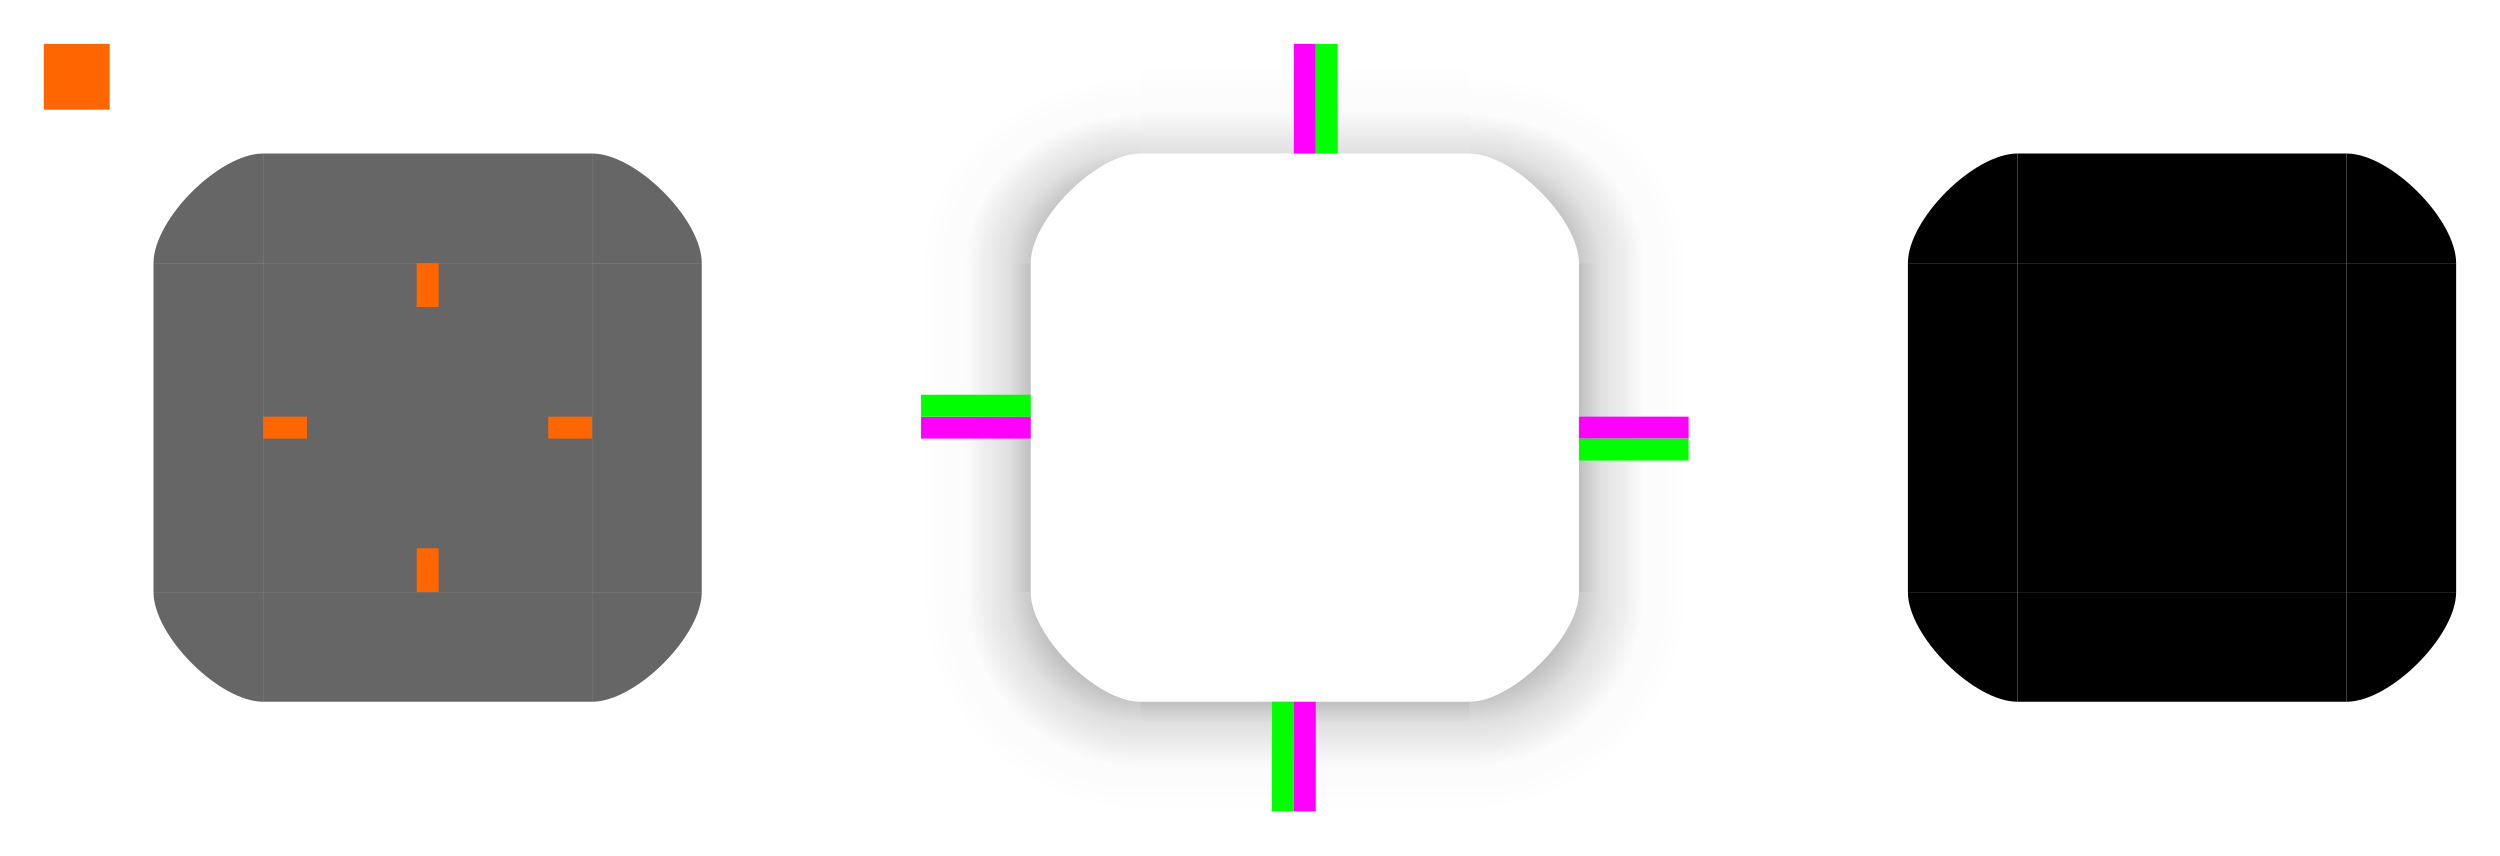
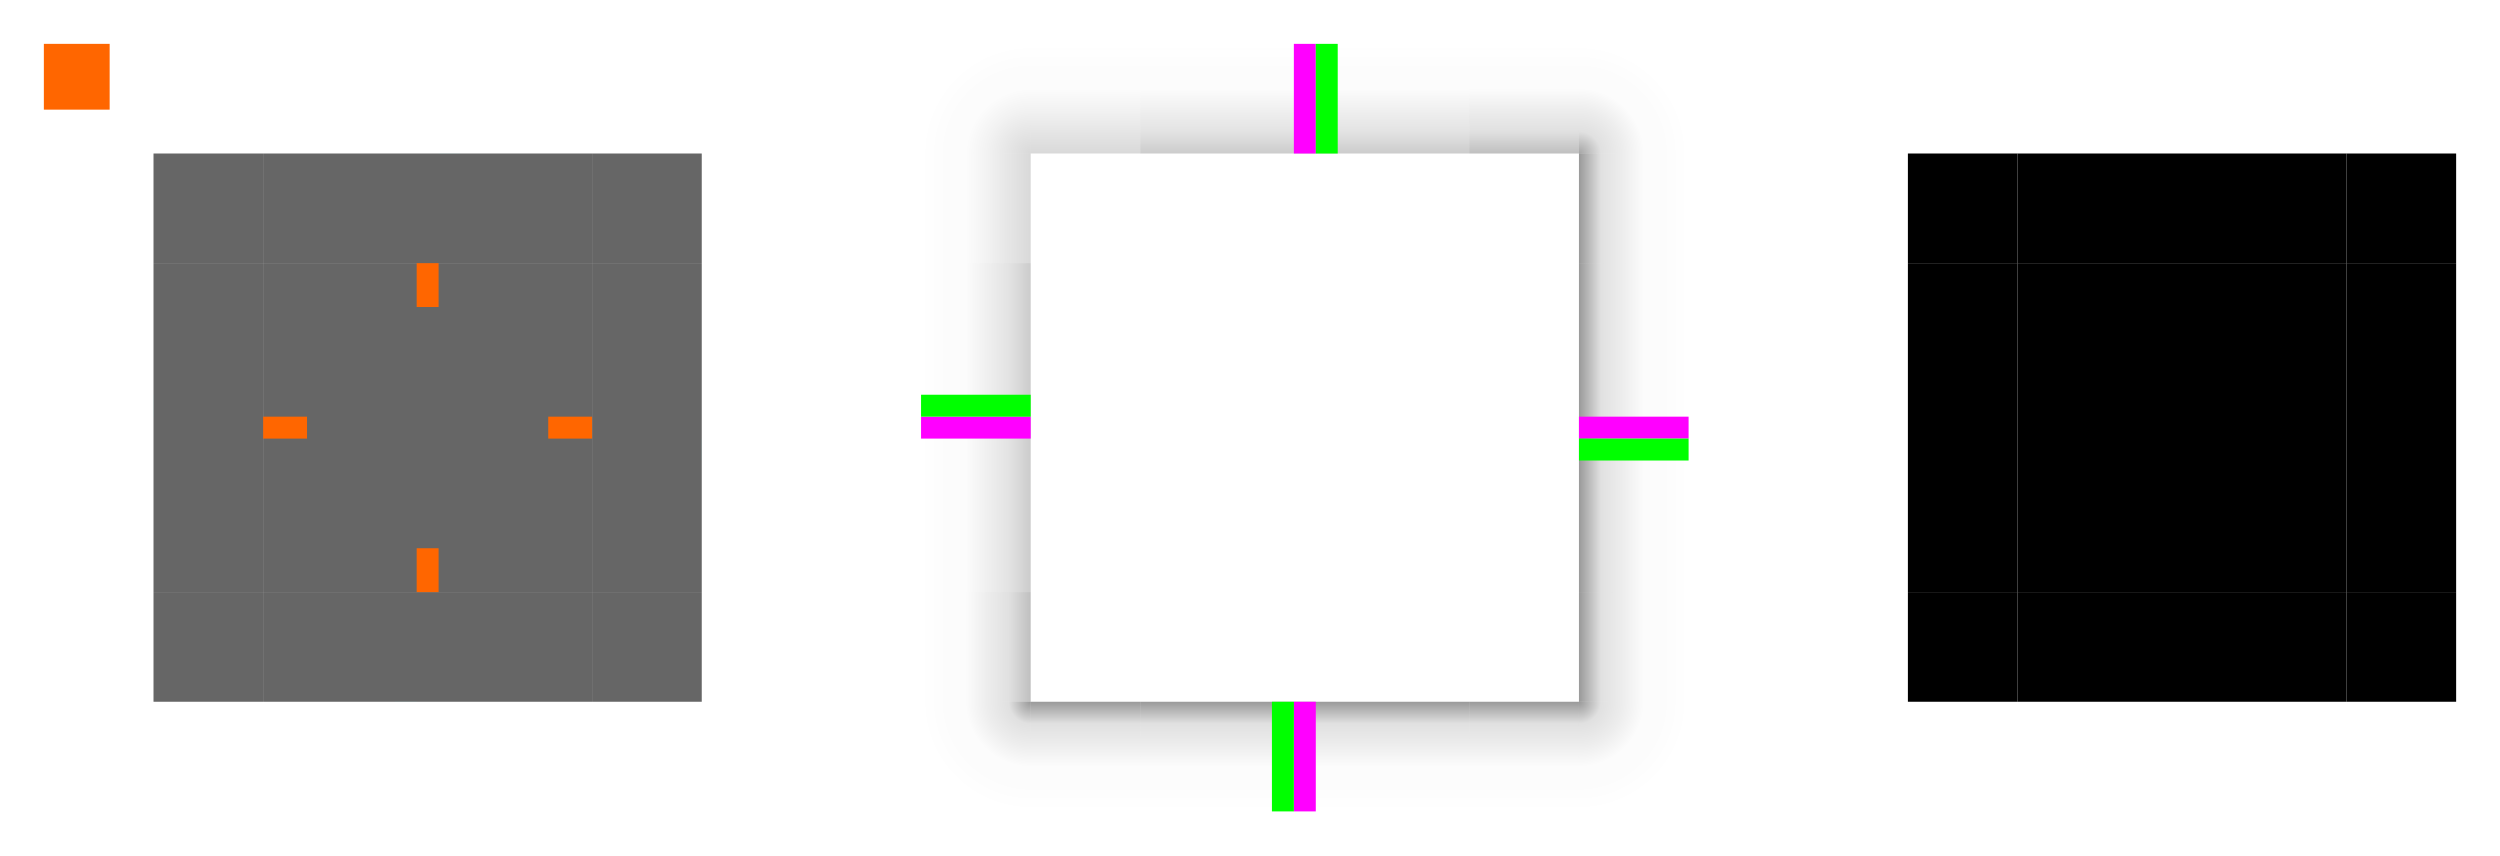
<svg xmlns="http://www.w3.org/2000/svg" xmlns:xlink="http://www.w3.org/1999/xlink" width="114" height="39" viewBox="0 0 114 39" version="1.1" id="svg5">
  <defs id="defs2">
-     <linearGradient id="linearGradient20574">
-       <stop style="stop-color:#000000;stop-opacity:0.45" offset="0" id="stop20560" />
-       <stop style="stop-color:#000000;stop-opacity:0.31" offset="0.4" id="stop20562" />
-       <stop style="stop-color:#000000;stop-opacity:0.12" offset="0.6" id="stop20564" />
-       <stop style="stop-color:#000000;stop-opacity:0.07" offset="0.7" id="stop20566" />
-       <stop style="stop-color:#000000;stop-opacity:0.01" offset="0.8" id="stop20568" />
-       <stop style="stop-color:#000000;stop-opacity:0.01" offset="0.9" id="stop20570" />
-       <stop style="stop-color:#000000;stop-opacity:0;" offset="1" id="stop20572" />
+     <linearGradient xlink:href="#linearGradient7934" id="linearGradient2326" gradientUnits="userSpaceOnUse" x1="328" y1="355" x2="328" y2="350" />
+     <linearGradient id="linearGradient7934">
+       <stop style="stop-color:#000000;stop-opacity:0.2" offset="0" id="stop7922" />
+       <stop style="stop-color:#000000;stop-opacity:0.11" offset="0.2" id="stop7924" />
+       <stop style="stop-color:#000000;stop-opacity:0.06" offset="0.4" id="stop7926" />
+       <stop style="stop-color:#000000;stop-opacity:0.01" offset="0.599" id="stop7928" />
+       <stop style="stop-color:#000000;stop-opacity:0.01" offset="0.798" id="stop7930" />
+       <stop style="stop-color:#000000;stop-opacity:0;" offset="1" id="stop7932" />
    </linearGradient>
-     <linearGradient id="linearGradient20558">
-       <stop style="stop-color:#000000;stop-opacity:0.45" offset="0" id="stop20544" />
-       <stop style="stop-color:#000000;stop-opacity:0.31" offset="0.4" id="stop20546" />
-       <stop style="stop-color:#000000;stop-opacity:0.12" offset="0.6" id="stop20548" />
-       <stop style="stop-color:#000000;stop-opacity:0.07" offset="0.7" id="stop20550" />
-       <stop style="stop-color:#000000;stop-opacity:0.01" offset="0.8" id="stop20552" />
-       <stop style="stop-color:#000000;stop-opacity:0.01" offset="0.9" id="stop20554" />
-       <stop style="stop-color:#000000;stop-opacity:0;" offset="1" id="stop20556" />
+     <linearGradient xlink:href="#linearGradient7934" id="linearGradient2328" gradientUnits="userSpaceOnUse" gradientTransform="translate(-695,-40)" x1="328" y1="355" x2="328" y2="350" />
+     <linearGradient xlink:href="#linearGradient7266" id="linearGradient2330" gradientUnits="userSpaceOnUse" gradientTransform="translate(-695,-695)" x1="328" y1="355" x2="328" y2="350" />
+     <linearGradient id="linearGradient7266">
+       <stop style="stop-color:#000000;stop-opacity:0.4" offset="0" id="stop7254" />
+       <stop style="stop-color:#000000;stop-opacity:0.12" offset="0.2" id="stop7256" />
+       <stop style="stop-color:#000000;stop-opacity:0.07" offset="0.4" id="stop7258" />
+       <stop style="stop-color:#000000;stop-opacity:0.01" offset="0.599" id="stop7260" />
+       <stop style="stop-color:#000000;stop-opacity:0.01" offset="0.798" id="stop7262" />
+       <stop style="stop-color:#000000;stop-opacity:0;" offset="1" id="stop7264" />
    </linearGradient>
-     <linearGradient id="linearGradient20542">
-       <stop style="stop-color:#000000;stop-opacity:0.45" offset="0" id="stop20528" />
-       <stop style="stop-color:#000000;stop-opacity:0.31" offset="0.4" id="stop20530" />
-       <stop style="stop-color:#000000;stop-opacity:0.12" offset="0.6" id="stop20532" />
-       <stop style="stop-color:#000000;stop-opacity:0.07" offset="0.7" id="stop20534" />
-       <stop style="stop-color:#000000;stop-opacity:0.01" offset="0.8" id="stop20536" />
-       <stop style="stop-color:#000000;stop-opacity:0.01" offset="0.9" id="stop20538" />
-       <stop style="stop-color:#000000;stop-opacity:0;" offset="1" id="stop20540" />
+     <linearGradient xlink:href="#linearGradient7266" id="linearGradient2332" gradientUnits="userSpaceOnUse" gradientTransform="translate(-655,-735)" x1="328" y1="355" x2="328" y2="350" />
+     <radialGradient xlink:href="#linearGradient7162" id="radialGradient5825" cx="340" cy="400" fx="340" fy="400" r="3" gradientUnits="userSpaceOnUse" gradientTransform="matrix(1.666668,-7.1111299e-6,7.1111252e-6,1.666667,-226.6699,-266.6642)" />
+     <linearGradient id="linearGradient7162">
+       <stop style="stop-color:#000000;stop-opacity:0.35" offset="0" id="stop7150" />
+       <stop style="stop-color:#000000;stop-opacity:0.12" offset="0.2" id="stop7152" />
+       <stop style="stop-color:#000000;stop-opacity:0.07" offset="0.4" id="stop7154" />
+       <stop style="stop-color:#000000;stop-opacity:0.01" offset="0.599" id="stop7156" />
+       <stop style="stop-color:#000000;stop-opacity:0.01" offset="0.798" id="stop7158" />
+       <stop style="stop-color:#000000;stop-opacity:0;" offset="1" id="stop7160" />
    </linearGradient>
-     <linearGradient id="linearGradient20488">
-       <stop style="stop-color:#000000;stop-opacity:0.25" offset="0" id="stop20476" />
-       <stop style="stop-color:#000000;stop-opacity:0.12" offset="0.2" id="stop20478" />
-       <stop style="stop-color:#000000;stop-opacity:0.07" offset="0.4" id="stop20480" />
-       <stop style="stop-color:#000000;stop-opacity:0.01" offset="0.599" id="stop20482" />
-       <stop style="stop-color:#000000;stop-opacity:0.01" offset="0.798" id="stop20484" />
-       <stop style="stop-color:#000000;stop-opacity:0;" offset="1" id="stop20486" />
+     <linearGradient xlink:href="#linearGradient921" id="linearGradient6084" x1="337" y1="400" x2="337" y2="395" gradientUnits="userSpaceOnUse" />
+     <linearGradient id="linearGradient921">
+       <stop style="stop-color:#000000;stop-opacity:0.25" offset="0" id="stop909" />
+       <stop style="stop-color:#000000;stop-opacity:0.12" offset="0.2" id="stop911" />
+       <stop style="stop-color:#000000;stop-opacity:0.07" offset="0.4" id="stop913" />
+       <stop style="stop-color:#000000;stop-opacity:0.01" offset="0.599" id="stop915" />
+       <stop style="stop-color:#000000;stop-opacity:0.01" offset="0.798" id="stop917" />
+       <stop style="stop-color:#000000;stop-opacity:0;" offset="1" id="stop919" />
    </linearGradient>
-     <linearGradient id="linearGradient20474">
-       <stop style="stop-color:#000000;stop-opacity:0.25" offset="0" id="stop20462" />
-       <stop style="stop-color:#000000;stop-opacity:0.12" offset="0.2" id="stop20464" />
-       <stop style="stop-color:#000000;stop-opacity:0.07" offset="0.4" id="stop20466" />
-       <stop style="stop-color:#000000;stop-opacity:0.01" offset="0.599" id="stop20468" />
-       <stop style="stop-color:#000000;stop-opacity:0.01" offset="0.798" id="stop20470" />
-       <stop style="stop-color:#000000;stop-opacity:0;" offset="1" id="stop20472" />
+     <linearGradient xlink:href="#linearGradient7266" id="linearGradient6281" gradientUnits="userSpaceOnUse" x1="337" y1="400" x2="337" y2="395" gradientTransform="rotate(90,337.5,402.5)" />
+     <radialGradient xlink:href="#linearGradient7266" id="radialGradient5825-1" cx="340" cy="400" fx="340" fy="400" r="3" gradientUnits="userSpaceOnUse" gradientTransform="matrix(1.666668,-7.1111299e-6,7.1111252e-6,1.666667,-226.6699,-266.6642)" />
+     <linearGradient xlink:href="#linearGradient7266" id="linearGradient6915" gradientUnits="userSpaceOnUse" x1="337" y1="400" x2="337" y2="395" />
+     <radialGradient xlink:href="#linearGradient7266" id="radialGradient5825-2" cx="340" cy="400" fx="340" fy="400" r="3" gradientUnits="userSpaceOnUse" gradientTransform="matrix(1.666668,-7.1111299e-6,7.1111252e-6,1.666667,-226.6699,-266.6642)" />
+     <linearGradient xlink:href="#linearGradient921" id="linearGradient6995" gradientUnits="userSpaceOnUse" gradientTransform="rotate(90,337.5,402.5)" x1="337" y1="400" x2="337" y2="395" />
+     <radialGradient xlink:href="#linearGradient7692" id="radialGradient5825-5" cx="340" cy="400" fx="340" fy="400" r="3" gradientUnits="userSpaceOnUse" gradientTransform="matrix(1.666668,-7.1111299e-6,7.1111252e-6,1.666667,-226.6699,-266.6642)" />
+     <linearGradient id="linearGradient7692">
+       <stop style="stop-color:#000000;stop-opacity:0.15" offset="0" id="stop7680" />
+       <stop style="stop-color:#000000;stop-opacity:0.1" offset="0.2" id="stop7682" />
+       <stop style="stop-color:#000000;stop-opacity:0.05" offset="0.4" id="stop7684" />
+       <stop style="stop-color:#000000;stop-opacity:0.01" offset="0.599" id="stop7686" />
+       <stop style="stop-color:#000000;stop-opacity:0.01" offset="0.798" id="stop7688" />
+       <stop style="stop-color:#000000;stop-opacity:0;" offset="1" id="stop7690" />
    </linearGradient>
-     <linearGradient id="linearGradient19446">
-       <stop style="stop-color:#000000;stop-opacity:0.45" offset="0" id="stop19432" />
-       <stop style="stop-color:#000000;stop-opacity:0.31" offset="0.4" id="stop19434" />
-       <stop style="stop-color:#000000;stop-opacity:0.12" offset="0.6" id="stop19436" />
-       <stop style="stop-color:#000000;stop-opacity:0.07" offset="0.7" id="stop19438" />
-       <stop style="stop-color:#000000;stop-opacity:0.01" offset="0.8" id="stop19440" />
-       <stop style="stop-color:#000000;stop-opacity:0.01" offset="0.9" id="stop19442" />
-       <stop style="stop-color:#000000;stop-opacity:0;" offset="1" id="stop19444" />
-     </linearGradient>
-     <linearGradient id="linearGradient18914">
-       <stop style="stop-color:#000000;stop-opacity:0.25" offset="0" id="stop18902" />
-       <stop style="stop-color:#000000;stop-opacity:0.12" offset="0.2" id="stop18904" />
-       <stop style="stop-color:#000000;stop-opacity:0.07" offset="0.4" id="stop18906" />
-       <stop style="stop-color:#000000;stop-opacity:0.01" offset="0.599" id="stop18908" />
-       <stop style="stop-color:#000000;stop-opacity:0.01" offset="0.798" id="stop18910" />
-       <stop style="stop-color:#000000;stop-opacity:0;" offset="1" id="stop18912" />
-     </linearGradient>
-     <linearGradient id="linearGradient15516">
-       <stop style="stop-color:#000000;stop-opacity:0.12" offset="0" id="stop15504" />
-       <stop style="stop-color:#000000;stop-opacity:0.07" offset="0.2" id="stop15506" />
-       <stop style="stop-color:#000000;stop-opacity:0.01" offset="0.4" id="stop15508" />
-       <stop style="stop-color:#000000;stop-opacity:0.01" offset="0.599" id="stop15510" />
-       <stop style="stop-color:#000000;stop-opacity:0" offset="0.798" id="stop15512" />
-       <stop style="stop-color:#000000;stop-opacity:0;" offset="1" id="stop15514" />
-     </linearGradient>
-     <radialGradient xlink:href="#linearGradient20542" id="radialGradient12583-2-82-3-9" cx="310" cy="361.25" fx="310" fy="361.25" r="5" gradientUnits="userSpaceOnUse" gradientTransform="matrix(0,2,-2,0,1057.5,-245)" />
-     <linearGradient xlink:href="#linearGradient15516" id="linearGradient18867" gradientUnits="userSpaceOnUse" x1="328" y1="355" x2="328" y2="350" />
-     <linearGradient xlink:href="#linearGradient18914" id="linearGradient18871" gradientUnits="userSpaceOnUse" gradientTransform="translate(-695,-40)" x1="328" y1="355" x2="328" y2="350" />
-     <linearGradient xlink:href="#linearGradient20474" id="linearGradient19227" gradientUnits="userSpaceOnUse" gradientTransform="translate(-695,-695)" x1="328" y1="355" x2="328" y2="350" />
-     <linearGradient xlink:href="#linearGradient20488" id="linearGradient19258" gradientUnits="userSpaceOnUse" gradientTransform="translate(-655,-735)" x1="328" y1="355" x2="328" y2="350" />
-     <radialGradient xlink:href="#linearGradient20558" id="radialGradient12583-2-82-3-9-5" cx="310" cy="361.25" fx="310" fy="361.25" r="5" gradientUnits="userSpaceOnUse" gradientTransform="matrix(0,2,2,0,-402.5,-245)" />
-     <radialGradient xlink:href="#linearGradient20574" id="radialGradient12583-2-82-3-9-5-1" cx="310" cy="361.25" fx="310" fy="361.25" r="5" gradientUnits="userSpaceOnUse" gradientTransform="matrix(0,-1.707342,-2,0,1057.5,889.2759)" />
-     <radialGradient xlink:href="#linearGradient19446" id="radialGradient12583-2-82-3-9-5-1-2" cx="310" cy="361.25" fx="310" fy="361.25" r="5" gradientUnits="userSpaceOnUse" gradientTransform="matrix(0,-1.707342,2,0,-402.5,889.2759)" />
+     <linearGradient xlink:href="#linearGradient7692" id="linearGradient7071" gradientUnits="userSpaceOnUse" x1="337" y1="400" x2="337" y2="395" />
+     <linearGradient xlink:href="#linearGradient7692" id="linearGradient7073" gradientUnits="userSpaceOnUse" gradientTransform="rotate(90,337.5,402.5)" x1="337" y1="400" x2="337" y2="395" />
+     <linearGradient xlink:href="#linearGradient7266" id="linearGradient1496" gradientUnits="userSpaceOnUse" gradientTransform="rotate(90,337.5,402.5)" x1="337" y1="400" x2="337" y2="395" />
+     <linearGradient xlink:href="#linearGradient7266" id="linearGradient1498" gradientUnits="userSpaceOnUse" x1="337" y1="400" x2="337" y2="395" />
  </defs>
  <g id="layer1" transform="translate(-268,-348)">
-     <rect style="opacity:1;fill-opacity:0.6;fill-rule:nonzero" id="center" width="15" height="15" x="280" y="360" />
-     <rect style="opacity:1;fill-opacity:0.6;fill-rule:evenodd" id="right" width="5" height="15" x="295" y="360" />
-     <rect style="opacity:1;fill-opacity:0.6;fill-rule:nonzero" id="top" width="15" height="5" x="280" y="355" />
-     <rect style="opacity:1;fill-opacity:0.6;fill-rule:evenodd" id="left" width="5" height="15" x="275" y="360" />
-     <rect style="opacity:1;fill-opacity:0.6;fill-rule:evenodd" id="bottom" width="15" height="5" x="280" y="375" />
-     <path d="m 295,355 v 5 h 5 c 0,-2 -3,-5 -5,-5 z" id="topright" style="opacity:1;fill-opacity:0.6;fill-rule:nonzero" />
-     <path d="m 275,360 h 5 v -5 c -2,0 -5,3 -5,5 z" id="topleft" style="opacity:1;fill-opacity:0.6;fill-rule:nonzero" />
-     <path d="m 280,380 v -5 h -5 c 0,2 3,5 5,5 z" id="bottomleft" style="opacity:1;fill-opacity:0.6;fill-rule:nonzero" />
-     <path d="m 300,375 h -5 v 5 c 2,0 5,-3 5,-5 z" id="bottomright" style="opacity:1;fill-opacity:0.6;fill-rule:nonzero" />
+     <rect style="opacity:1;fill-opacity:0.6;fill-rule:nonzero" id="center" width="15" height="15" x="280" y="360" class="ColorScheme-Background" />
+     <rect style="opacity:1;fill-opacity:0.6;fill-rule:evenodd" id="right" width="5" height="15" x="295" y="360" class="ColorScheme-Background" />
+     <rect style="opacity:1;fill-opacity:0.6;fill-rule:nonzero" id="top" width="15" height="5" x="280" y="355" class="ColorScheme-Background" />
+     <rect style="opacity:1;fill-opacity:0.6;fill-rule:evenodd" id="left" width="5" height="15" x="275" y="360" class="ColorScheme-Background" />
+     <rect style="opacity:1;fill-opacity:0.6;fill-rule:evenodd" id="bottom" width="15" height="5" x="280" y="375" class="ColorScheme-Background" />
    <rect style="fill:#000000;fill-opacity:1;fill-rule:nonzero" id="mask-center" width="15" height="15" x="360" y="360" />
    <rect style="fill:#000000;fill-opacity:1;fill-rule:evenodd" id="mask-right" width="5" height="15" x="375" y="360" />
    <rect style="fill:#000000;fill-opacity:1;fill-rule:nonzero" id="mask-top" width="15" height="5" x="360" y="355" />
    <rect style="fill:#000000;fill-opacity:1;fill-rule:evenodd" id="mask-left" width="5" height="15" x="355" y="360" />
    <rect style="fill:#000000;fill-opacity:1;fill-rule:evenodd" id="mask-bottom" width="15" height="5" x="360" y="375" />
-     <path d="m 375,355 v 5 h 5 c 0,-2 -3,-5 -5,-5 z" id="mask-topright" style="fill:#000000;fill-opacity:1" />
-     <path d="m 355,360 h 5 v -5 c -2,0 -5,3 -5,5 z" id="mask-topleft" style="fill:#000000;fill-opacity:1" />
-     <path d="m 360,380 v -5 h -5 c 0,2 3,5 5,5 z" id="mask-bottomleft" style="fill:#000000;fill-opacity:1" />
-     <path d="m 380,375 h -5 v 5 c 2,0 5,-3 5,-5 z" id="mask-bottomright" style="fill:#000000;fill-opacity:1" />
    <rect style="opacity:1;fill:#ff6600;fill-opacity:1;fill-rule:nonzero;stroke-width:0.632" id="hint-left-margin" width="2" height="1" x="-282" y="367" transform="scale(-1,1)" />
    <rect style="opacity:1;fill:#ff6600;fill-opacity:1;fill-rule:nonzero;stroke-width:0.632" id="hint-top-margin" width="1" height="2" x="287" y="-362" transform="scale(1,-1)" />
    <rect style="opacity:1;fill:#ff6600;fill-opacity:1;fill-rule:nonzero;stroke-width:0.632" id="hint-right-margin" width="2" height="1" x="-295" y="367" transform="scale(-1,1)" />
    <rect style="opacity:1;fill:#ff6600;fill-opacity:1;fill-rule:nonzero;stroke-width:0.632" id="hint-bottom-margin" width="1" height="2" x="287" y="-375" transform="scale(1,-1)" />
    <rect style="opacity:1;fill:#00ffff;fill-opacity:1;fill-rule:nonzero;stroke-width:0.012" id="hint-left-inset" width="0.001" height="1" x="275" y="366" />
    <rect style="opacity:1;fill:#00ffff;fill-opacity:1;fill-rule:nonzero;stroke-width:0.012" id="hint-top-inset" width="1" height="0.001" x="288" y="355" />
    <rect style="opacity:1;fill:#00ffff;fill-opacity:1;fill-rule:nonzero;stroke-width:0.012" id="hint-right-inset" width="0.001" height="1" x="300" y="368" />
    <rect style="opacity:1;fill:#00ffff;fill-opacity:1;fill-rule:nonzero;stroke-width:0.012" id="hint-bottom-inset" width="1" height="0.001" x="286" y="380" />
    <rect style="opacity:1;fill:#ff6600;fill-opacity:1;fill-rule:nonzero;stroke-width:0.6" id="hint-tile-center" width="3" height="3" x="270" y="350" />
    <g id="g4866">
      <g id="g4869" />
    </g>
-     <rect style="fill:url(#linearGradient18867);fill-opacity:1;fill-rule:nonzero" id="shadow-top" width="15" height="5" x="320" y="350" />
-     <rect style="fill:url(#linearGradient18871);fill-opacity:1;fill-rule:nonzero" id="shadow-left" width="15" height="5" x="-375" y="310" transform="rotate(-90)" />
-     <rect style="fill:url(#linearGradient19227);fill-opacity:1;fill-rule:nonzero" id="shadow-right" width="15" height="5" x="-375" y="-345" transform="matrix(0,-1,-1,0,0,0)" />
-     <rect style="fill:url(#linearGradient19258);fill-opacity:1;fill-rule:nonzero" id="shadow-bottom" width="15" height="5" x="-335" y="-385" transform="scale(-1)" />
-     <path style="fill:url(#radialGradient12583-2-82-3-9);fill-opacity:1;stroke:none;stroke-width:1px;stroke-linecap:butt;stroke-linejoin:miter;stroke-opacity:1" d="m 340,375 c 0,2 -3,5 -5,5 v 5 h 10 v -10 c -1.575,0 -2.417,0 -5,0 z" id="shadow-bottomright" />
-     <path style="fill:url(#radialGradient12583-2-82-3-9-5);fill-opacity:1;stroke:none;stroke-width:1px;stroke-linecap:butt;stroke-linejoin:miter;stroke-opacity:1" d="m 315,375 c 0,2 3,5 5,5 v 5 h -10 v -10 c 1.575,0 2.417,0 5,0 z" id="shadow-bottomleft" />
-     <path style="fill:url(#radialGradient12583-2-82-3-9-5-1);fill-opacity:1;stroke:none;stroke-width:1px;stroke-linecap:butt;stroke-linejoin:miter;stroke-opacity:1" d="m 340,360 c 0,-2 -3,-5 -5,-5 v -5 h 10 v 10 c -1.575,0 -2.417,0 -5,0 z" id="shadow-topright" />
-     <path style="fill:url(#radialGradient12583-2-82-3-9-5-1-2);fill-opacity:1;stroke:none;stroke-width:1px;stroke-linecap:butt;stroke-linejoin:miter;stroke-opacity:1" d="m 315,360 c 0,-2 3,-5 5,-5 v -5 h -10 v 10 c 1.575,0 2.417,0 5,0 z" id="shadow-topleft" />
-     <rect style="opacity:1;fill:#ff00ff;fill-opacity:1;fill-rule:nonzero;stroke:none;stroke-opacity:0.31" id="shadow-hint-top-margin" width="1" height="5" x="327" y="350" />
-     <rect style="opacity:1;fill:#ff00ff;fill-opacity:1;fill-rule:nonzero;stroke:none;stroke-opacity:0.31" id="shadow-hint-right-margin" width="5" height="1" x="340" y="367" />
-     <rect style="opacity:1;fill:#ff00ff;fill-opacity:1;fill-rule:nonzero;stroke:none;stroke-opacity:0.31" id="shadow-hint-bottom-margin" width="1" height="5" x="327" y="380" />
-     <rect style="opacity:1;fill:#ff00ff;fill-opacity:1;fill-rule:nonzero;stroke:none;stroke-opacity:0.31" id="shadow-hint-left-margin" width="5" height="1" x="310" y="367" />
-     <rect style="opacity:1;fill:#00ff00;fill-opacity:1;fill-rule:nonzero;stroke:none;stroke-opacity:0.31" id="shadow-hint-top-inset" width="1" height="5" x="328" y="350" />
-     <rect style="opacity:1;fill:#00ff00;fill-opacity:1;fill-rule:nonzero;stroke:none;stroke-opacity:0.31" id="shadow-hint-right-inset" width="5" height="1" x="340" y="368" />
-     <rect style="opacity:1;fill:#00ff00;fill-opacity:1;fill-rule:nonzero;stroke:none;stroke-opacity:0.31" id="shadow-hint-bottom-inset" width="1" height="5" x="326" y="380" />
-     <rect style="opacity:1;fill:#00ff00;fill-opacity:1;fill-rule:nonzero;stroke:none;stroke-opacity:0.31" id="shadow-hint-left-inset" width="5" height="1" x="310" y="366" />
+     <rect style="fill-opacity:0.6;fill-rule:nonzero" id="topleft" width="5" height="5" x="275" y="355" class="ColorScheme-Background" />
+     <rect style="fill-opacity:0.6;fill-rule:nonzero" id="topright" width="5" height="5" x="295" y="355" class="ColorScheme-Background" />
+     <rect style="fill-opacity:0.6;fill-rule:nonzero" id="bottomright" width="5" height="5" x="295" y="375" class="ColorScheme-Background" />
+     <rect style="fill-opacity:0.6;fill-rule:nonzero" id="bottomleft" width="5" height="5" x="275" y="375" class="ColorScheme-Background" />
+     <rect style="fill:#000000;fill-opacity:1;fill-rule:nonzero;stroke-width:0.577" id="mask-topleft" width="5" height="5" x="355" y="355" />
+     <rect style="fill:#000000;fill-opacity:1;fill-rule:nonzero;stroke-width:0.577" id="mask-topright" width="5" height="5" x="375" y="355" />
+     <rect style="fill:#000000;fill-opacity:1;fill-rule:nonzero;stroke-width:0.577" id="mask-bottomright" width="5" height="5" x="375" y="375" />
+     <rect style="fill:#000000;fill-opacity:1;fill-rule:nonzero;stroke-width:0.577" id="mask-bottomleft" width="5" height="5" x="355" y="375" />
+     <rect style="fill:url(#linearGradient2326);fill-opacity:1;fill-rule:nonzero" id="shadow-top" width="15" height="5" x="320" y="350" />
+     <rect style="fill:url(#linearGradient2328);fill-opacity:1;fill-rule:nonzero" id="shadow-lef" width="15" height="5" x="-375" y="310" transform="rotate(-90)" />
+     <rect style="fill:url(#linearGradient2330);fill-opacity:1;fill-rule:nonzero" id="shadow-right" width="15" height="5" x="-375" y="-345" transform="matrix(0,-1,-1,0,0,0)" />
+     <rect style="fill:url(#linearGradient2332);fill-opacity:1;fill-rule:nonzero" id="shadow-bottom" width="15" height="5" x="-335" y="-385" transform="scale(-1)" />
+     <rect style="fill:#ff00ff;fill-opacity:1;fill-rule:nonzero;stroke:none;stroke-opacity:0.31" id="shadow-hint-top-margin-1" width="1" height="5" x="327" y="350" />
+     <rect style="fill:#ff00ff;fill-opacity:1;fill-rule:nonzero;stroke:none;stroke-opacity:0.31" id="shadow-hint-right-margin-4" width="5" height="1" x="340" y="367" />
+     <rect style="fill:#ff00ff;fill-opacity:1;fill-rule:nonzero;stroke:none;stroke-opacity:0.31" id="shadow-hint-bottom-margin-5" width="1" height="5" x="327" y="380" />
+     <rect style="fill:#ff00ff;fill-opacity:1;fill-rule:nonzero;stroke:none;stroke-opacity:0.31" id="shadow-hint-left-margin-2" width="5" height="1" x="310" y="367" />
+     <rect style="fill:#00ff00;fill-opacity:1;fill-rule:nonzero;stroke:none;stroke-opacity:0.31" id="shadow-hint-top-inset-1" width="1" height="5" x="328" y="350" />
+     <rect style="fill:#00ff00;fill-opacity:1;fill-rule:nonzero;stroke:none;stroke-opacity:0.31" id="shadow-hint-right-inset-1" width="5" height="1" x="340" y="368" />
+     <rect style="fill:#00ff00;fill-opacity:1;fill-rule:nonzero;stroke:none;stroke-opacity:0.31" id="shadow-hint-bottom-inset-9" width="1" height="5" x="326" y="380" />
+     <rect style="fill:#00ff00;fill-opacity:1;fill-rule:nonzero;stroke:none;stroke-opacity:0.31" id="shadow-hint-left-inset-8" width="5" height="1" x="310" y="366" />
+     <g id="shadow-topright" transform="translate(0,-45)">
+       <path style="fill:url(#radialGradient5825);fill-opacity:1;stroke:none;stroke-width:1px;stroke-linecap:butt;stroke-linejoin:miter;stroke-opacity:1" d="m 340,395 v 5 h 5 v -5 z" id="path5817" />
+       <path style="fill:url(#linearGradient6084);fill-opacity:1;stroke:none;stroke-width:1px;stroke-linecap:butt;stroke-linejoin:miter;stroke-opacity:1" d="m 335,400 v -5 h 5 v 5 z" id="path6010" />
+       <path style="fill:url(#linearGradient1496);fill-opacity:1;stroke:none;stroke-width:1px;stroke-linecap:butt;stroke-linejoin:miter;stroke-opacity:1" d="m 340,400 h 5 v 5 h -5 z" id="path6010-6" />
+     </g>
+     <g id="shadow-bottomright" transform="rotate(90,350,390)">
+       <path style="fill:url(#radialGradient5825-1);fill-opacity:1;stroke:none;stroke-width:1px;stroke-linecap:butt;stroke-linejoin:miter;stroke-opacity:1" d="m 340,395 v 5 h 5 v -5 z" id="path5817-4" />
+       <path style="fill:url(#linearGradient1498);fill-opacity:1;stroke:none;stroke-width:1px;stroke-linecap:butt;stroke-linejoin:miter;stroke-opacity:1" d="m 335,400 v -5 h 5 v 5 z" id="path6010-4" />
+       <path style="fill:url(#linearGradient6281);fill-opacity:1;stroke:none;stroke-width:1px;stroke-linecap:butt;stroke-linejoin:miter;stroke-opacity:1" d="m 340,400 h 5 v 5 h -5 z" id="path6010-6-8" />
+     </g>
+     <g id="shadow-bottomleft" transform="rotate(180,327.5,390)">
+       <path style="fill:url(#radialGradient5825-2);fill-opacity:1;stroke:none;stroke-width:1px;stroke-linecap:butt;stroke-linejoin:miter;stroke-opacity:1" d="m 340,395 v 5 h 5 v -5 z" id="path5817-7" />
+       <path style="fill:url(#linearGradient6915);fill-opacity:1;stroke:none;stroke-width:1px;stroke-linecap:butt;stroke-linejoin:miter;stroke-opacity:1" d="m 335,400 v -5 h 5 v 5 z" id="path6010-61" />
+       <path style="fill:url(#linearGradient6995);fill-opacity:1;stroke:none;stroke-width:1px;stroke-linecap:butt;stroke-linejoin:miter;stroke-opacity:1" d="m 340,400 h 5 v 5 h -5 z" id="path6010-6-6" />
+     </g>
+     <g id="shadow-topleft" transform="rotate(-90,305,390)">
+       <path style="fill:url(#radialGradient5825-5);fill-opacity:1;stroke:none;stroke-width:1px;stroke-linecap:butt;stroke-linejoin:miter;stroke-opacity:1" d="m 340,395 v 5 h 5 v -5 z" id="path5817-8" />
+       <path style="fill:url(#linearGradient7071);fill-opacity:1;stroke:none;stroke-width:1px;stroke-linecap:butt;stroke-linejoin:miter;stroke-opacity:1" d="m 335,400 v -5 h 5 v 5 z" id="path6010-8" />
+       <path style="fill:url(#linearGradient7073);fill-opacity:1;stroke:none;stroke-width:1px;stroke-linecap:butt;stroke-linejoin:miter;stroke-opacity:1" d="m 340,400 h 5 v 5 h -5 z" id="path6010-6-83" />
+     </g>
  </g>
</svg>
